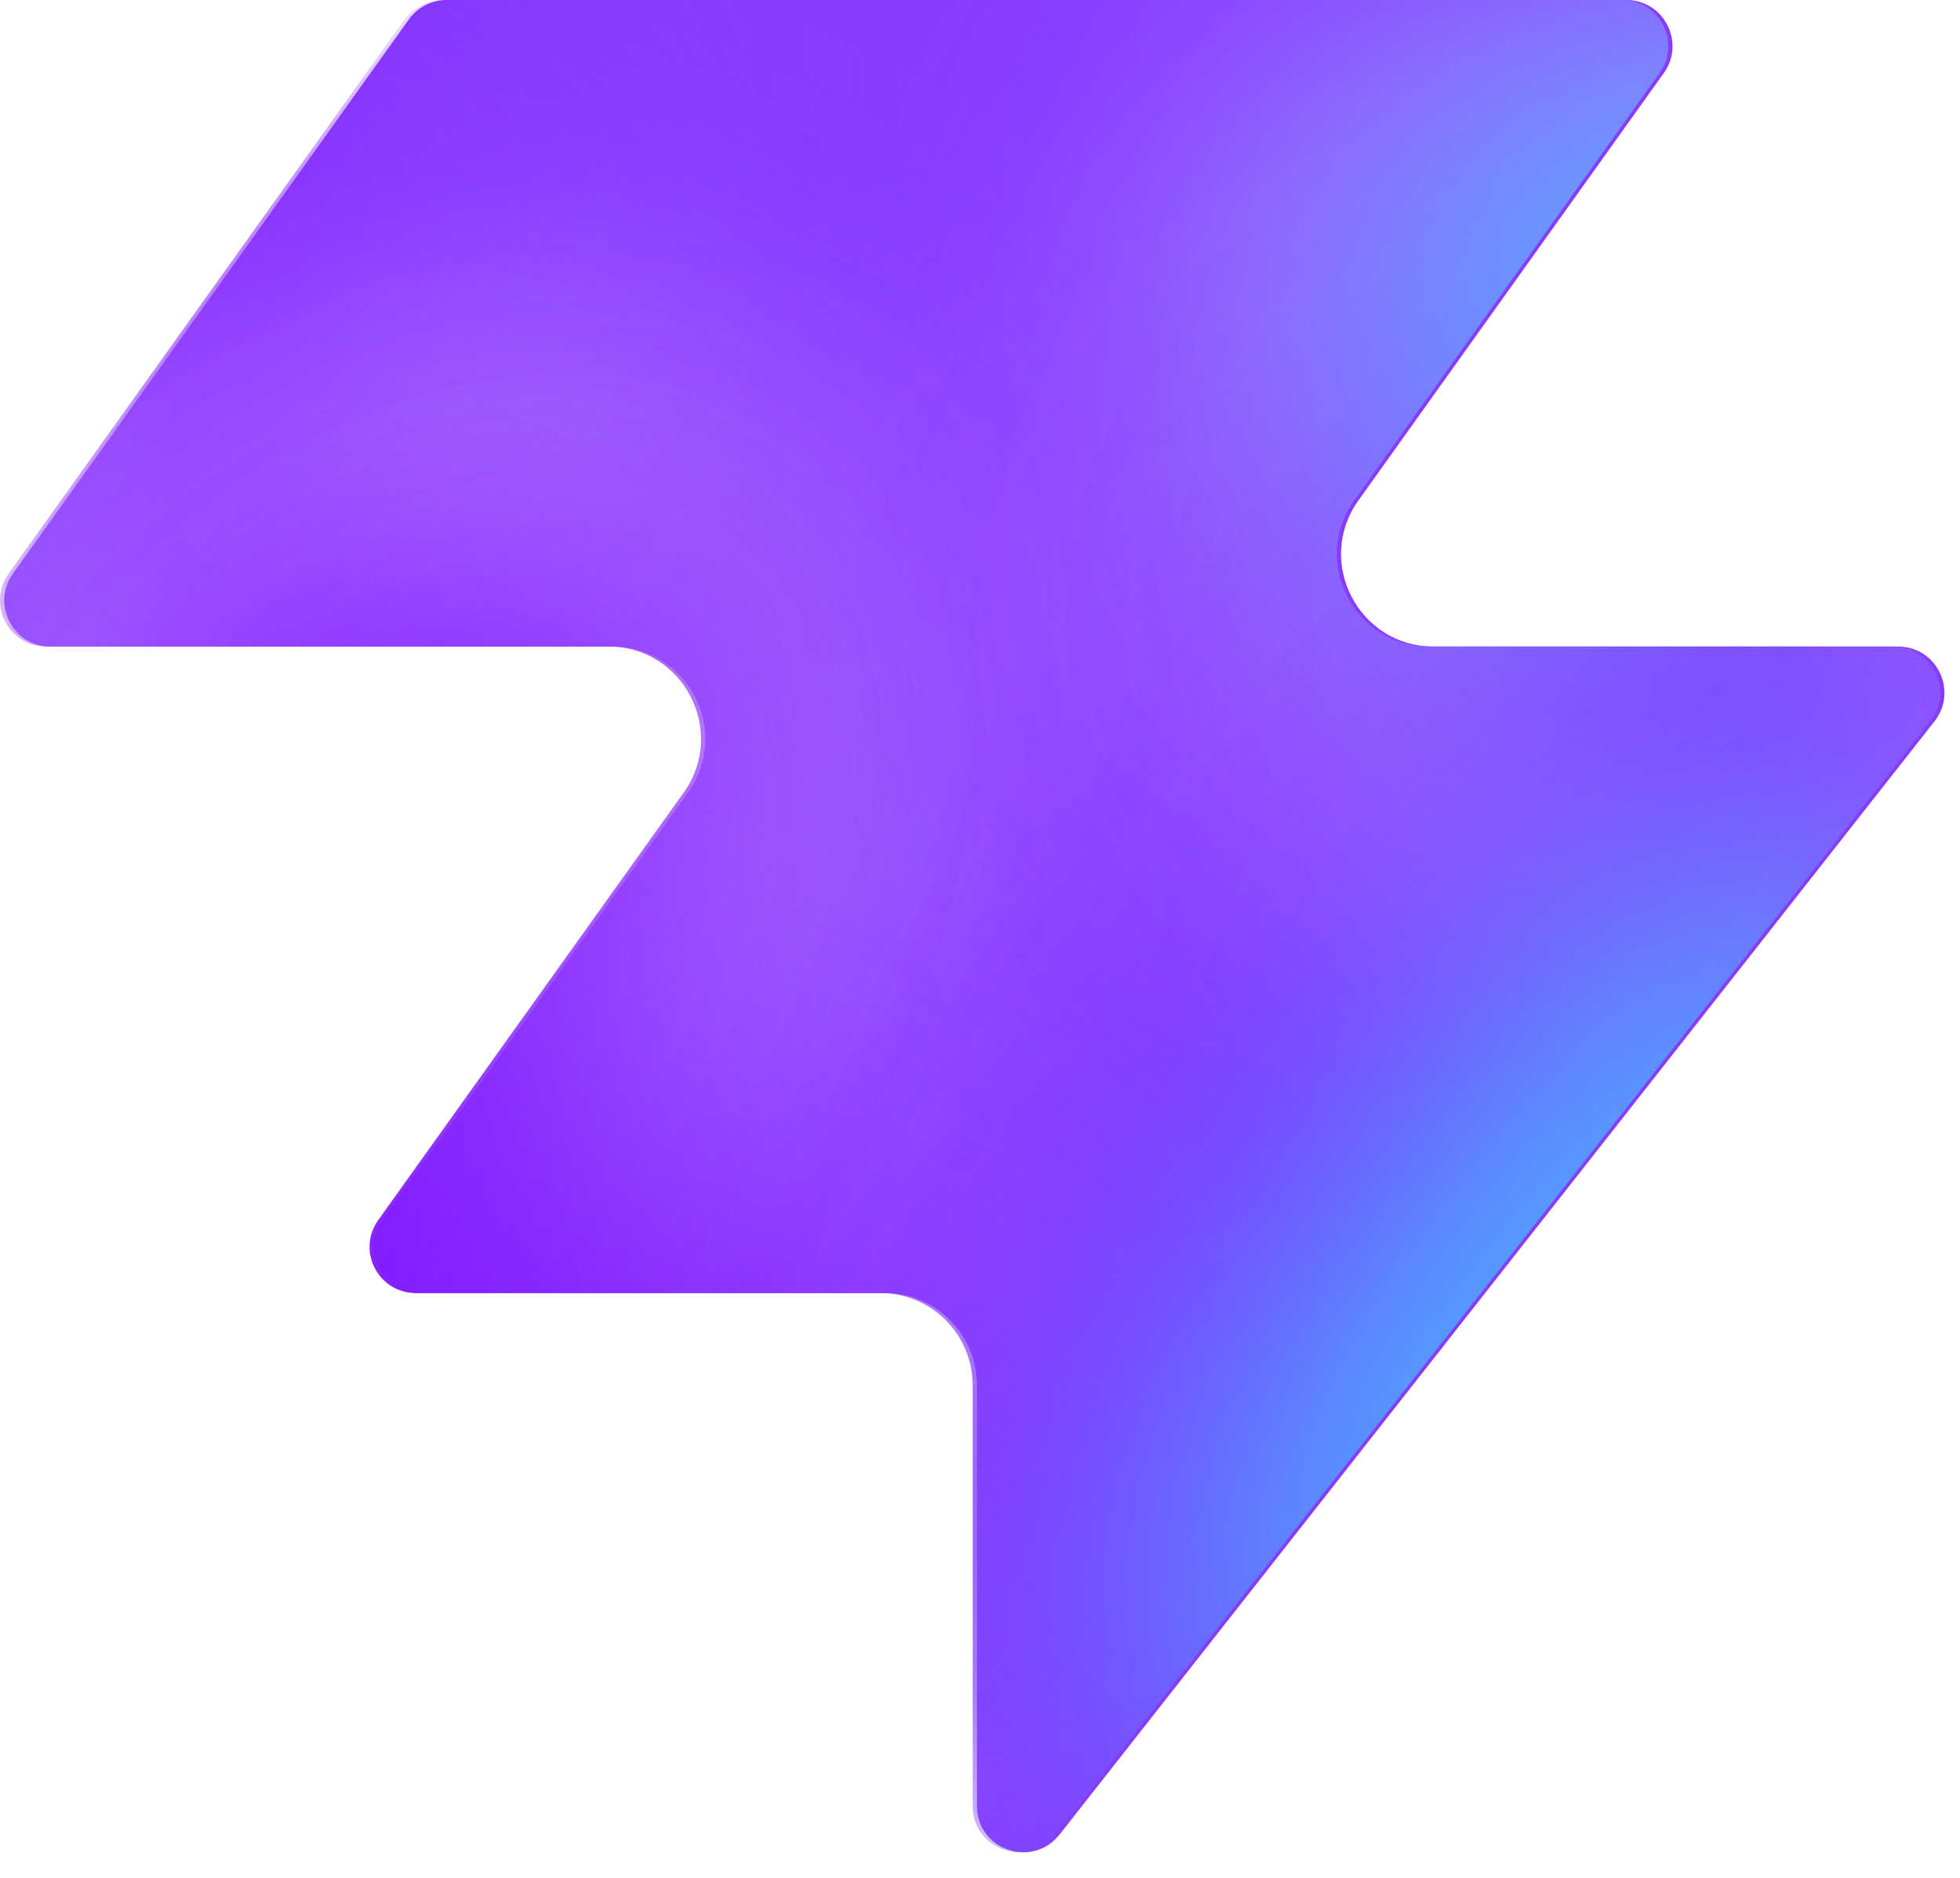
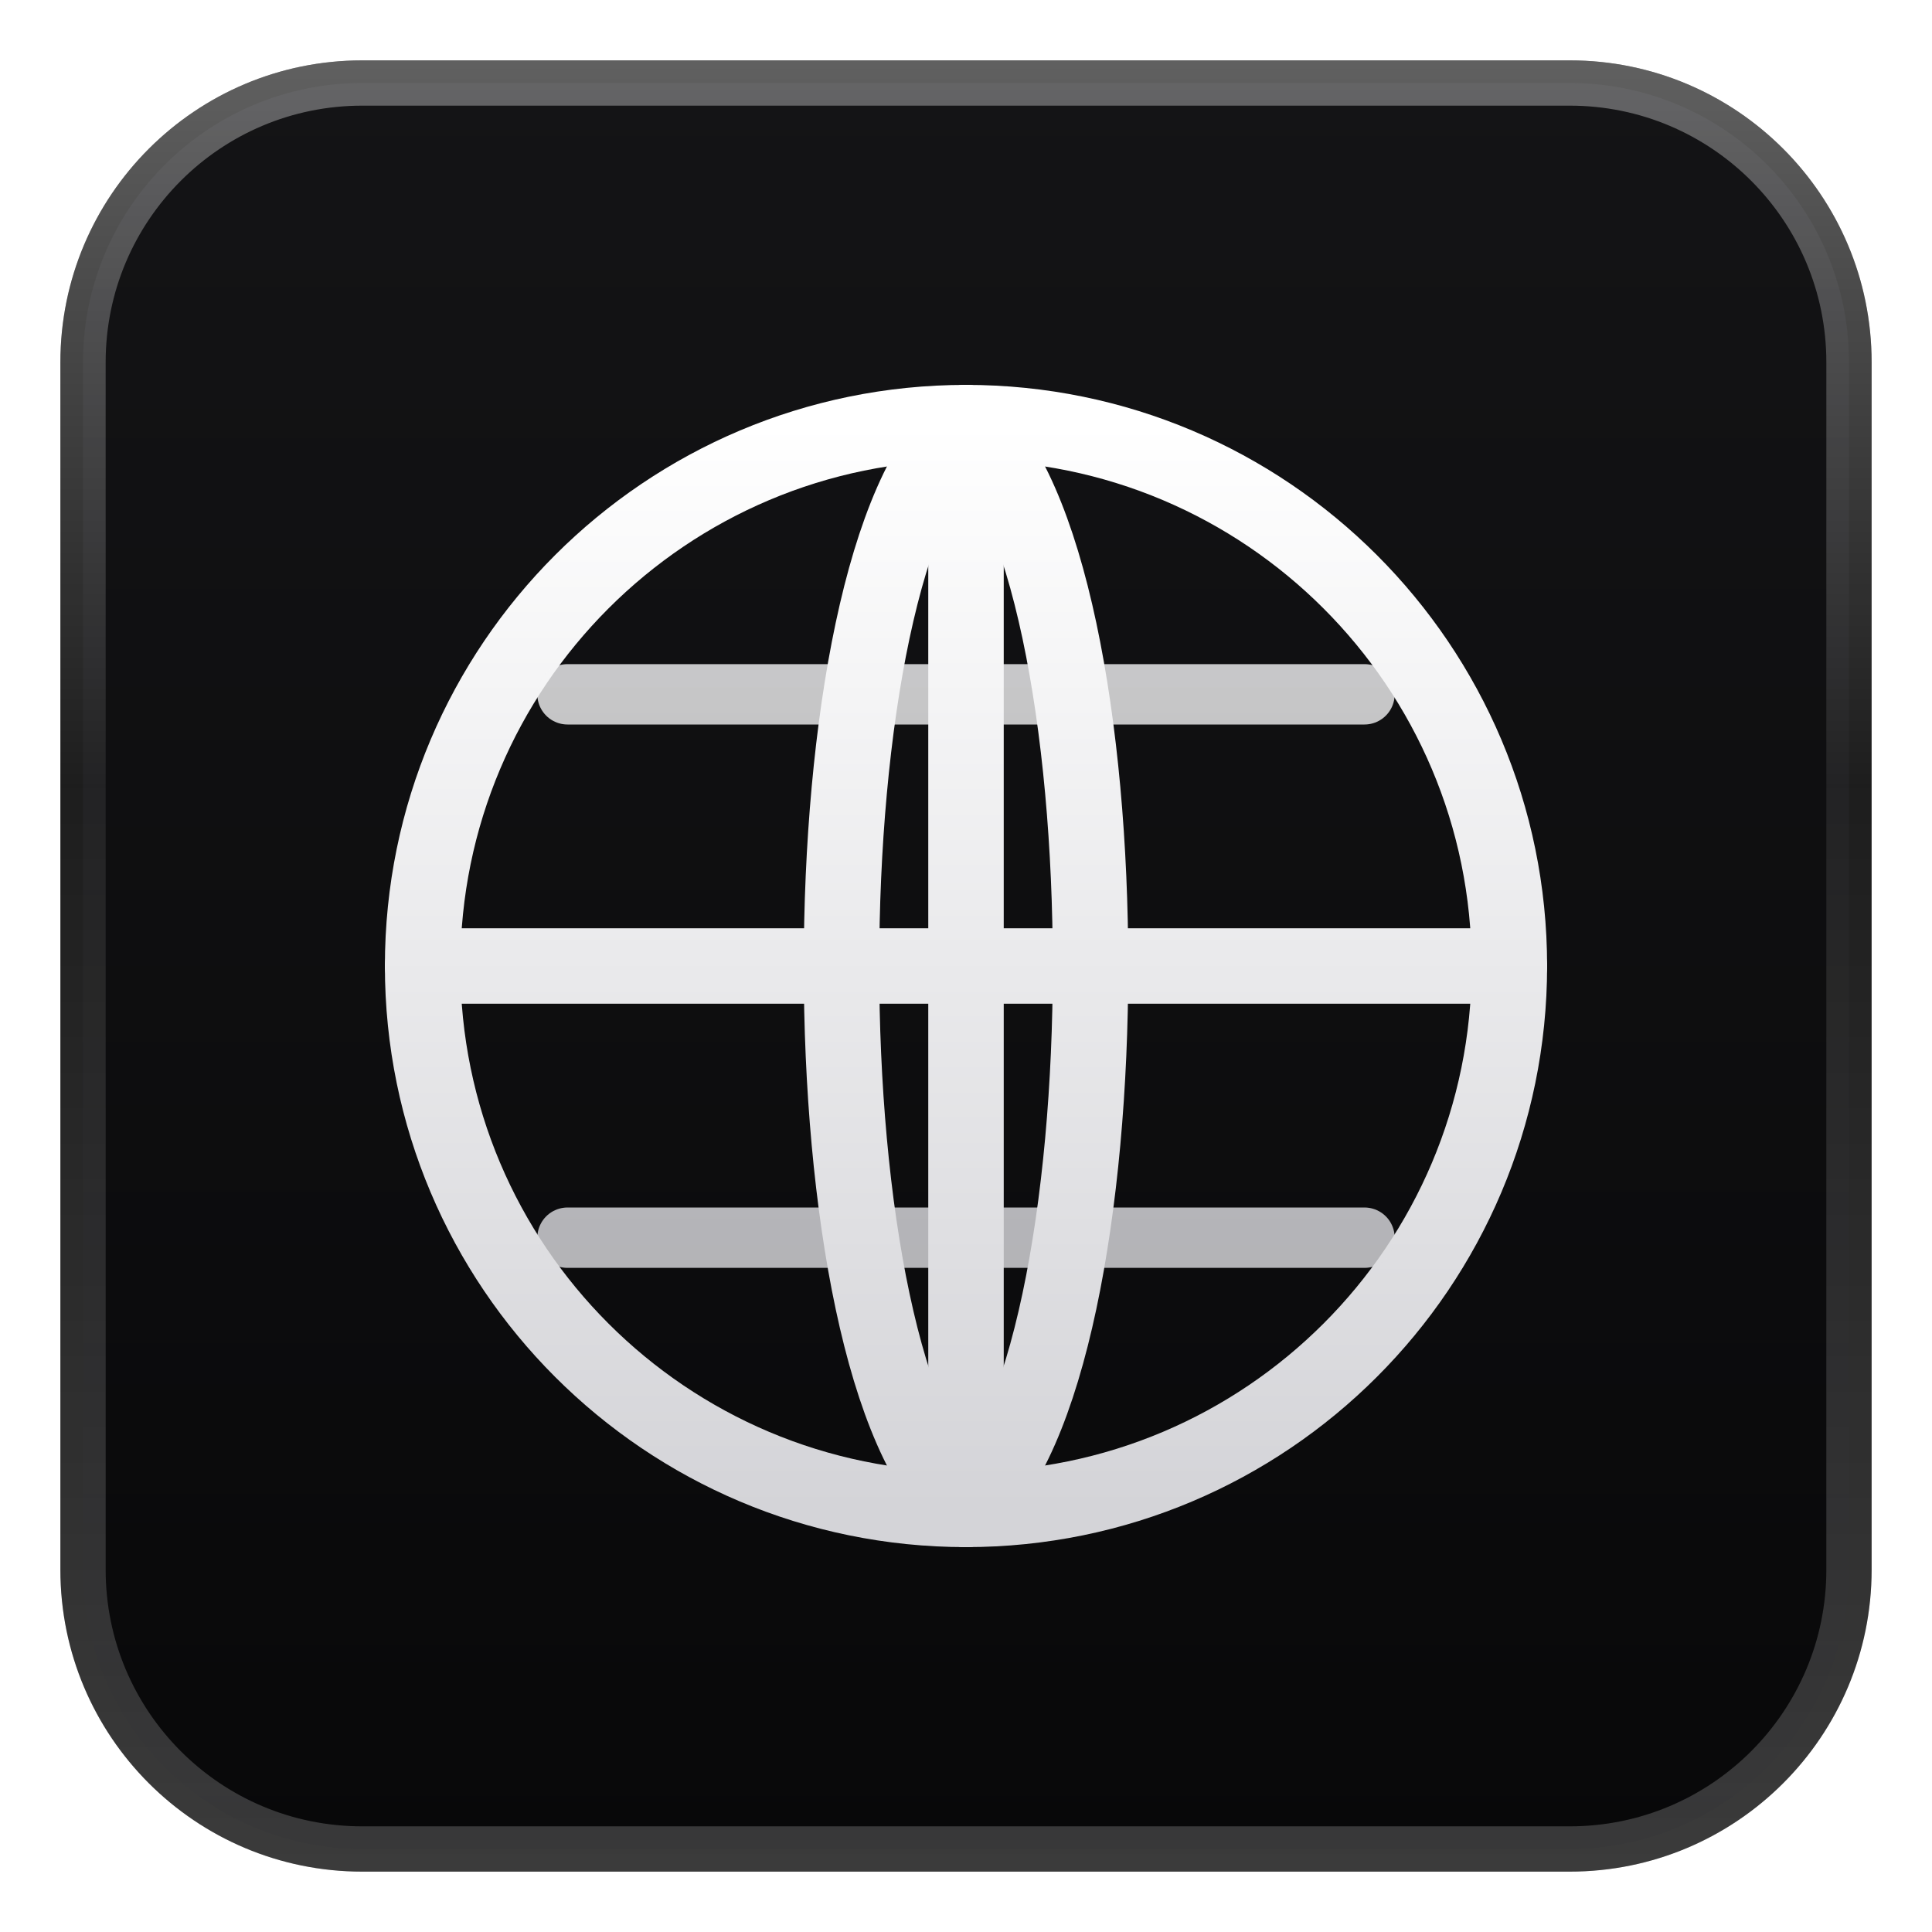
- <svg xmlns="http://www.w3.org/2000/svg" width="48" height="46" fill="none" viewBox="0 0 48 46">
-   <path fill="#863bff" d="M25.946 44.938c-.664.845-2.021.375-2.021-.698V33.937a2.26 2.26 0 0 0-2.262-2.262H10.287c-.92 0-1.456-1.04-.92-1.788l7.48-10.471c1.07-1.497 0-3.578-1.842-3.578H1.237c-.92 0-1.456-1.04-.92-1.788L10.013.474c.214-.297.556-.474.92-.474h28.894c.92 0 1.456 1.04.92 1.788l-7.48 10.471c-1.07 1.498 0 3.579 1.842 3.579h11.377c.943 0 1.473 1.088.89 1.83L25.947 44.94z" style="fill:#863bff;fill:color(display-p3 .525 .23 1);fill-opacity:1" />
-   <mask id="a" width="48" height="46" x="0" y="0" maskUnits="userSpaceOnUse" style="mask-type:alpha">
-     <path fill="#000" d="M25.842 44.938c-.664.844-2.021.375-2.021-.698V33.937a2.26 2.26 0 0 0-2.262-2.262H10.183c-.92 0-1.456-1.04-.92-1.788l7.48-10.471c1.07-1.498 0-3.579-1.842-3.579H1.133c-.92 0-1.456-1.04-.92-1.787L9.91.473c.214-.297.556-.474.92-.474h28.894c.92 0 1.456 1.04.92 1.788l-7.48 10.471c-1.07 1.498 0 3.578 1.842 3.578h11.377c.943 0 1.473 1.088.89 1.832L25.843 44.94z" style="fill:#000;fill-opacity:1" />
-   </mask>
-   <g mask="url(#a)">
-     <g filter="url(#b)">
-       <ellipse cx="5.508" cy="14.704" fill="#ede6ff" rx="5.508" ry="14.704" style="fill:#ede6ff;fill:color(display-p3 .927 .903 1);fill-opacity:1" transform="matrix(.00324 1 1 -.00324 -4.47 31.516)" />
-     </g>
-     <g filter="url(#c)">
-       <ellipse cx="10.399" cy="29.851" fill="#ede6ff" rx="10.399" ry="29.851" style="fill:#ede6ff;fill:color(display-p3 .927 .903 1);fill-opacity:1" transform="matrix(.00324 1 1 -.00324 -39.328 7.883)" />
-     </g>
-     <g filter="url(#d)">
-       <ellipse cx="5.508" cy="30.487" fill="#7e14ff" rx="5.508" ry="30.487" style="fill:#7e14ff;fill:color(display-p3 .492 .077 1);fill-opacity:1" transform="rotate(89.814 -25.913 -14.639)scale(1 -1)" />
-     </g>
-     <g filter="url(#e)">
-       <ellipse cx="5.508" cy="30.599" fill="#7e14ff" rx="5.508" ry="30.599" style="fill:#7e14ff;fill:color(display-p3 .492 .077 1);fill-opacity:1" transform="rotate(89.814 -32.644 -3.334)scale(1 -1)" />
-     </g>
-     <g filter="url(#f)">
-       <ellipse cx="5.508" cy="30.599" fill="#7e14ff" rx="5.508" ry="30.599" style="fill:#7e14ff;fill:color(display-p3 .492 .077 1);fill-opacity:1" transform="matrix(.00324 1 1 -.00324 -34.34 30.47)" />
-     </g>
-     <g filter="url(#g)">
-       <ellipse cx="14.072" cy="22.078" fill="#ede6ff" rx="14.072" ry="22.078" style="fill:#ede6ff;fill:color(display-p3 .927 .903 1);fill-opacity:1" transform="rotate(93.35 24.506 48.493)scale(-1 1)" />
-     </g>
-     <g filter="url(#h)">
-       <ellipse cx="3.47" cy="21.501" fill="#7e14ff" rx="3.47" ry="21.501" style="fill:#7e14ff;fill:color(display-p3 .492 .077 1);fill-opacity:1" transform="rotate(89.009 28.708 47.59)scale(-1 1)" />
-     </g>
-     <g filter="url(#i)">
-       <ellipse cx="3.47" cy="21.501" fill="#7e14ff" rx="3.47" ry="21.501" style="fill:#7e14ff;fill:color(display-p3 .492 .077 1);fill-opacity:1" transform="rotate(89.009 28.708 47.59)scale(-1 1)" />
-     </g>
-     <g filter="url(#j)">
-       <ellipse cx=".387" cy="8.972" fill="#7e14ff" rx="4.407" ry="29.108" style="fill:#7e14ff;fill:color(display-p3 .492 .077 1);fill-opacity:1" transform="rotate(39.51 .387 8.972)" />
-     </g>
-     <g filter="url(#k)">
-       <ellipse cx="47.523" cy="-6.092" fill="#7e14ff" rx="4.407" ry="29.108" style="fill:#7e14ff;fill:color(display-p3 .492 .077 1);fill-opacity:1" transform="rotate(37.892 47.523 -6.092)" />
-     </g>
-     <g filter="url(#l)">
-       <ellipse cx="41.412" cy="6.333" fill="#47bfff" rx="5.971" ry="9.665" style="fill:#47bfff;fill:color(display-p3 .28 .748 1);fill-opacity:1" transform="rotate(37.892 41.412 6.333)" />
-     </g>
-     <g filter="url(#m)">
-       <ellipse cx="-1.879" cy="38.332" fill="#7e14ff" rx="4.407" ry="29.108" style="fill:#7e14ff;fill:color(display-p3 .492 .077 1);fill-opacity:1" transform="rotate(37.892 -1.88 38.332)" />
-     </g>
-     <g filter="url(#n)">
-       <ellipse cx="-1.879" cy="38.332" fill="#7e14ff" rx="4.407" ry="29.108" style="fill:#7e14ff;fill:color(display-p3 .492 .077 1);fill-opacity:1" transform="rotate(37.892 -1.88 38.332)" />
-     </g>
-     <g filter="url(#o)">
-       <ellipse cx="35.651" cy="29.907" fill="#7e14ff" rx="4.407" ry="29.108" style="fill:#7e14ff;fill:color(display-p3 .492 .077 1);fill-opacity:1" transform="rotate(37.892 35.651 29.907)" />
-     </g>
-     <g filter="url(#p)">
-       <ellipse cx="38.418" cy="32.4" fill="#47bfff" rx="5.971" ry="15.297" style="fill:#47bfff;fill:color(display-p3 .28 .748 1);fill-opacity:1" transform="rotate(37.892 38.418 32.4)" />
-     </g>
+ <svg xmlns="http://www.w3.org/2000/svg" viewBox="0 0 64 64" width="64" height="64" fill="none">
+   <path d="M12 2C6.477 2 2 6.477 2 12v40c0 5.523 4.477 10 10 10h40c5.523 0 10-4.477 10-10V12c0-5.523-4.477-10-10-10H12z" fill="#0A0A0A" />
+   <path d="M12 2.75C6.89 2.75 2.75 6.89 2.75 12v40c0 5.11 4.14 9.25 9.25 9.25h40c5.11 0 9.25-4.14 9.25-9.25V12c0-5.11-4.14-9.25-9.25-9.25H12z" fill="url(#bgGrad)" stroke="url(#borderGrad)" stroke-width="1.5" />
+   <g stroke="url(#globeGrad)" stroke-width="2.5" fill="none" stroke-linecap="round" stroke-linejoin="round">
+     <circle cx="32" cy="32" r="18" />
+     <line x1="14" y1="32" x2="50" y2="32" />
+     <path d="M18.8 23h26.4" stroke-width="2" opacity="0.8" />
+     <path d="M18.8 41h26.4" stroke-width="2" opacity="0.8" />
+     <line x1="32" y1="14" x2="32" y2="50" />
+     <path d="M32 14c5.5 4.5 5.5 31.5 0 36" />
+     <path d="M32 14c-5.5 4.5-5.5 31.5 0 36" />
  </g>
  <defs>
-     <filter id="b" width="60.045" height="41.654" x="-19.77" y="16.149" color-interpolation-filters="sRGB" filterUnits="userSpaceOnUse">
-       <feFlood flood-opacity="0" result="BackgroundImageFix" />
-       <feBlend in="SourceGraphic" in2="BackgroundImageFix" result="shape" />
-       <feGaussianBlur result="effect1_foregroundBlur_2002_17158" stdDeviation="7.659" />
-     </filter>
-     <filter id="c" width="90.34" height="51.437" x="-54.613" y="-7.533" color-interpolation-filters="sRGB" filterUnits="userSpaceOnUse">
-       <feFlood flood-opacity="0" result="BackgroundImageFix" />
-       <feBlend in="SourceGraphic" in2="BackgroundImageFix" result="shape" />
-       <feGaussianBlur result="effect1_foregroundBlur_2002_17158" stdDeviation="7.659" />
-     </filter>
-     <filter id="d" width="79.355" height="29.4" x="-49.64" y="2.03" color-interpolation-filters="sRGB" filterUnits="userSpaceOnUse">
-       <feFlood flood-opacity="0" result="BackgroundImageFix" />
-       <feBlend in="SourceGraphic" in2="BackgroundImageFix" result="shape" />
-       <feGaussianBlur result="effect1_foregroundBlur_2002_17158" stdDeviation="4.596" />
-     </filter>
-     <filter id="e" width="79.579" height="29.4" x="-45.045" y="20.029" color-interpolation-filters="sRGB" filterUnits="userSpaceOnUse">
-       <feFlood flood-opacity="0" result="BackgroundImageFix" />
-       <feBlend in="SourceGraphic" in2="BackgroundImageFix" result="shape" />
-       <feGaussianBlur result="effect1_foregroundBlur_2002_17158" stdDeviation="4.596" />
-     </filter>
-     <filter id="f" width="79.579" height="29.4" x="-43.513" y="21.178" color-interpolation-filters="sRGB" filterUnits="userSpaceOnUse">
-       <feFlood flood-opacity="0" result="BackgroundImageFix" />
-       <feBlend in="SourceGraphic" in2="BackgroundImageFix" result="shape" />
-       <feGaussianBlur result="effect1_foregroundBlur_2002_17158" stdDeviation="4.596" />
-     </filter>
-     <filter id="g" width="74.749" height="58.852" x="15.756" y="-17.901" color-interpolation-filters="sRGB" filterUnits="userSpaceOnUse">
-       <feFlood flood-opacity="0" result="BackgroundImageFix" />
-       <feBlend in="SourceGraphic" in2="BackgroundImageFix" result="shape" />
-       <feGaussianBlur result="effect1_foregroundBlur_2002_17158" stdDeviation="7.659" />
-     </filter>
-     <filter id="h" width="61.377" height="25.362" x="23.548" y="2.284" color-interpolation-filters="sRGB" filterUnits="userSpaceOnUse">
-       <feFlood flood-opacity="0" result="BackgroundImageFix" />
-       <feBlend in="SourceGraphic" in2="BackgroundImageFix" result="shape" />
-       <feGaussianBlur result="effect1_foregroundBlur_2002_17158" stdDeviation="4.596" />
-     </filter>
-     <filter id="i" width="61.377" height="25.362" x="23.548" y="2.284" color-interpolation-filters="sRGB" filterUnits="userSpaceOnUse">
-       <feFlood flood-opacity="0" result="BackgroundImageFix" />
-       <feBlend in="SourceGraphic" in2="BackgroundImageFix" result="shape" />
-       <feGaussianBlur result="effect1_foregroundBlur_2002_17158" stdDeviation="4.596" />
-     </filter>
-     <filter id="j" width="56.045" height="63.649" x="-27.636" y="-22.853" color-interpolation-filters="sRGB" filterUnits="userSpaceOnUse">
-       <feFlood flood-opacity="0" result="BackgroundImageFix" />
-       <feBlend in="SourceGraphic" in2="BackgroundImageFix" result="shape" />
-       <feGaussianBlur result="effect1_foregroundBlur_2002_17158" stdDeviation="4.596" />
-     </filter>
-     <filter id="k" width="54.814" height="64.646" x="20.116" y="-38.415" color-interpolation-filters="sRGB" filterUnits="userSpaceOnUse">
-       <feFlood flood-opacity="0" result="BackgroundImageFix" />
-       <feBlend in="SourceGraphic" in2="BackgroundImageFix" result="shape" />
-       <feGaussianBlur result="effect1_foregroundBlur_2002_17158" stdDeviation="4.596" />
-     </filter>
-     <filter id="l" width="33.541" height="35.313" x="24.641" y="-11.323" color-interpolation-filters="sRGB" filterUnits="userSpaceOnUse">
-       <feFlood flood-opacity="0" result="BackgroundImageFix" />
-       <feBlend in="SourceGraphic" in2="BackgroundImageFix" result="shape" />
-       <feGaussianBlur result="effect1_foregroundBlur_2002_17158" stdDeviation="4.596" />
-     </filter>
-     <filter id="m" width="54.814" height="64.646" x="-29.286" y="6.009" color-interpolation-filters="sRGB" filterUnits="userSpaceOnUse">
-       <feFlood flood-opacity="0" result="BackgroundImageFix" />
-       <feBlend in="SourceGraphic" in2="BackgroundImageFix" result="shape" />
-       <feGaussianBlur result="effect1_foregroundBlur_2002_17158" stdDeviation="4.596" />
-     </filter>
-     <filter id="n" width="54.814" height="64.646" x="-29.286" y="6.009" color-interpolation-filters="sRGB" filterUnits="userSpaceOnUse">
-       <feFlood flood-opacity="0" result="BackgroundImageFix" />
-       <feBlend in="SourceGraphic" in2="BackgroundImageFix" result="shape" />
-       <feGaussianBlur result="effect1_foregroundBlur_2002_17158" stdDeviation="4.596" />
-     </filter>
-     <filter id="o" width="54.814" height="64.646" x="8.244" y="-2.416" color-interpolation-filters="sRGB" filterUnits="userSpaceOnUse">
-       <feFlood flood-opacity="0" result="BackgroundImageFix" />
-       <feBlend in="SourceGraphic" in2="BackgroundImageFix" result="shape" />
-       <feGaussianBlur result="effect1_foregroundBlur_2002_17158" stdDeviation="4.596" />
-     </filter>
-     <filter id="p" width="39.409" height="43.623" x="18.713" y="10.588" color-interpolation-filters="sRGB" filterUnits="userSpaceOnUse">
-       <feFlood flood-opacity="0" result="BackgroundImageFix" />
-       <feBlend in="SourceGraphic" in2="BackgroundImageFix" result="shape" />
-       <feGaussianBlur result="effect1_foregroundBlur_2002_17158" stdDeviation="4.596" />
-     </filter>
+     <linearGradient id="bgGrad" x1="32" y1="2" x2="32" y2="62" gradientUnits="userSpaceOnUse">
+       <stop offset="0%" stop-color="#141416" />
+       <stop offset="100%" stop-color="#080809" />
+     </linearGradient>
+     <linearGradient id="borderGrad" x1="32" y1="2" x2="32" y2="62" gradientUnits="userSpaceOnUse">
+       <stop offset="0%" stop-color="#FFFFFF" stop-opacity="0.35" />
+       <stop offset="40%" stop-color="#FFFFFF" stop-opacity="0.08" />
+       <stop offset="100%" stop-color="#FFFFFF" stop-opacity="0.2" />
+     </linearGradient>
+     <linearGradient id="globeGrad" x1="32" y1="14" x2="32" y2="50" gradientUnits="userSpaceOnUse">
+       <stop offset="0%" stop-color="#FFFFFF" />
+       <stop offset="100%" stop-color="#D4D4D8" />
+     </linearGradient>
  </defs>
</svg>
